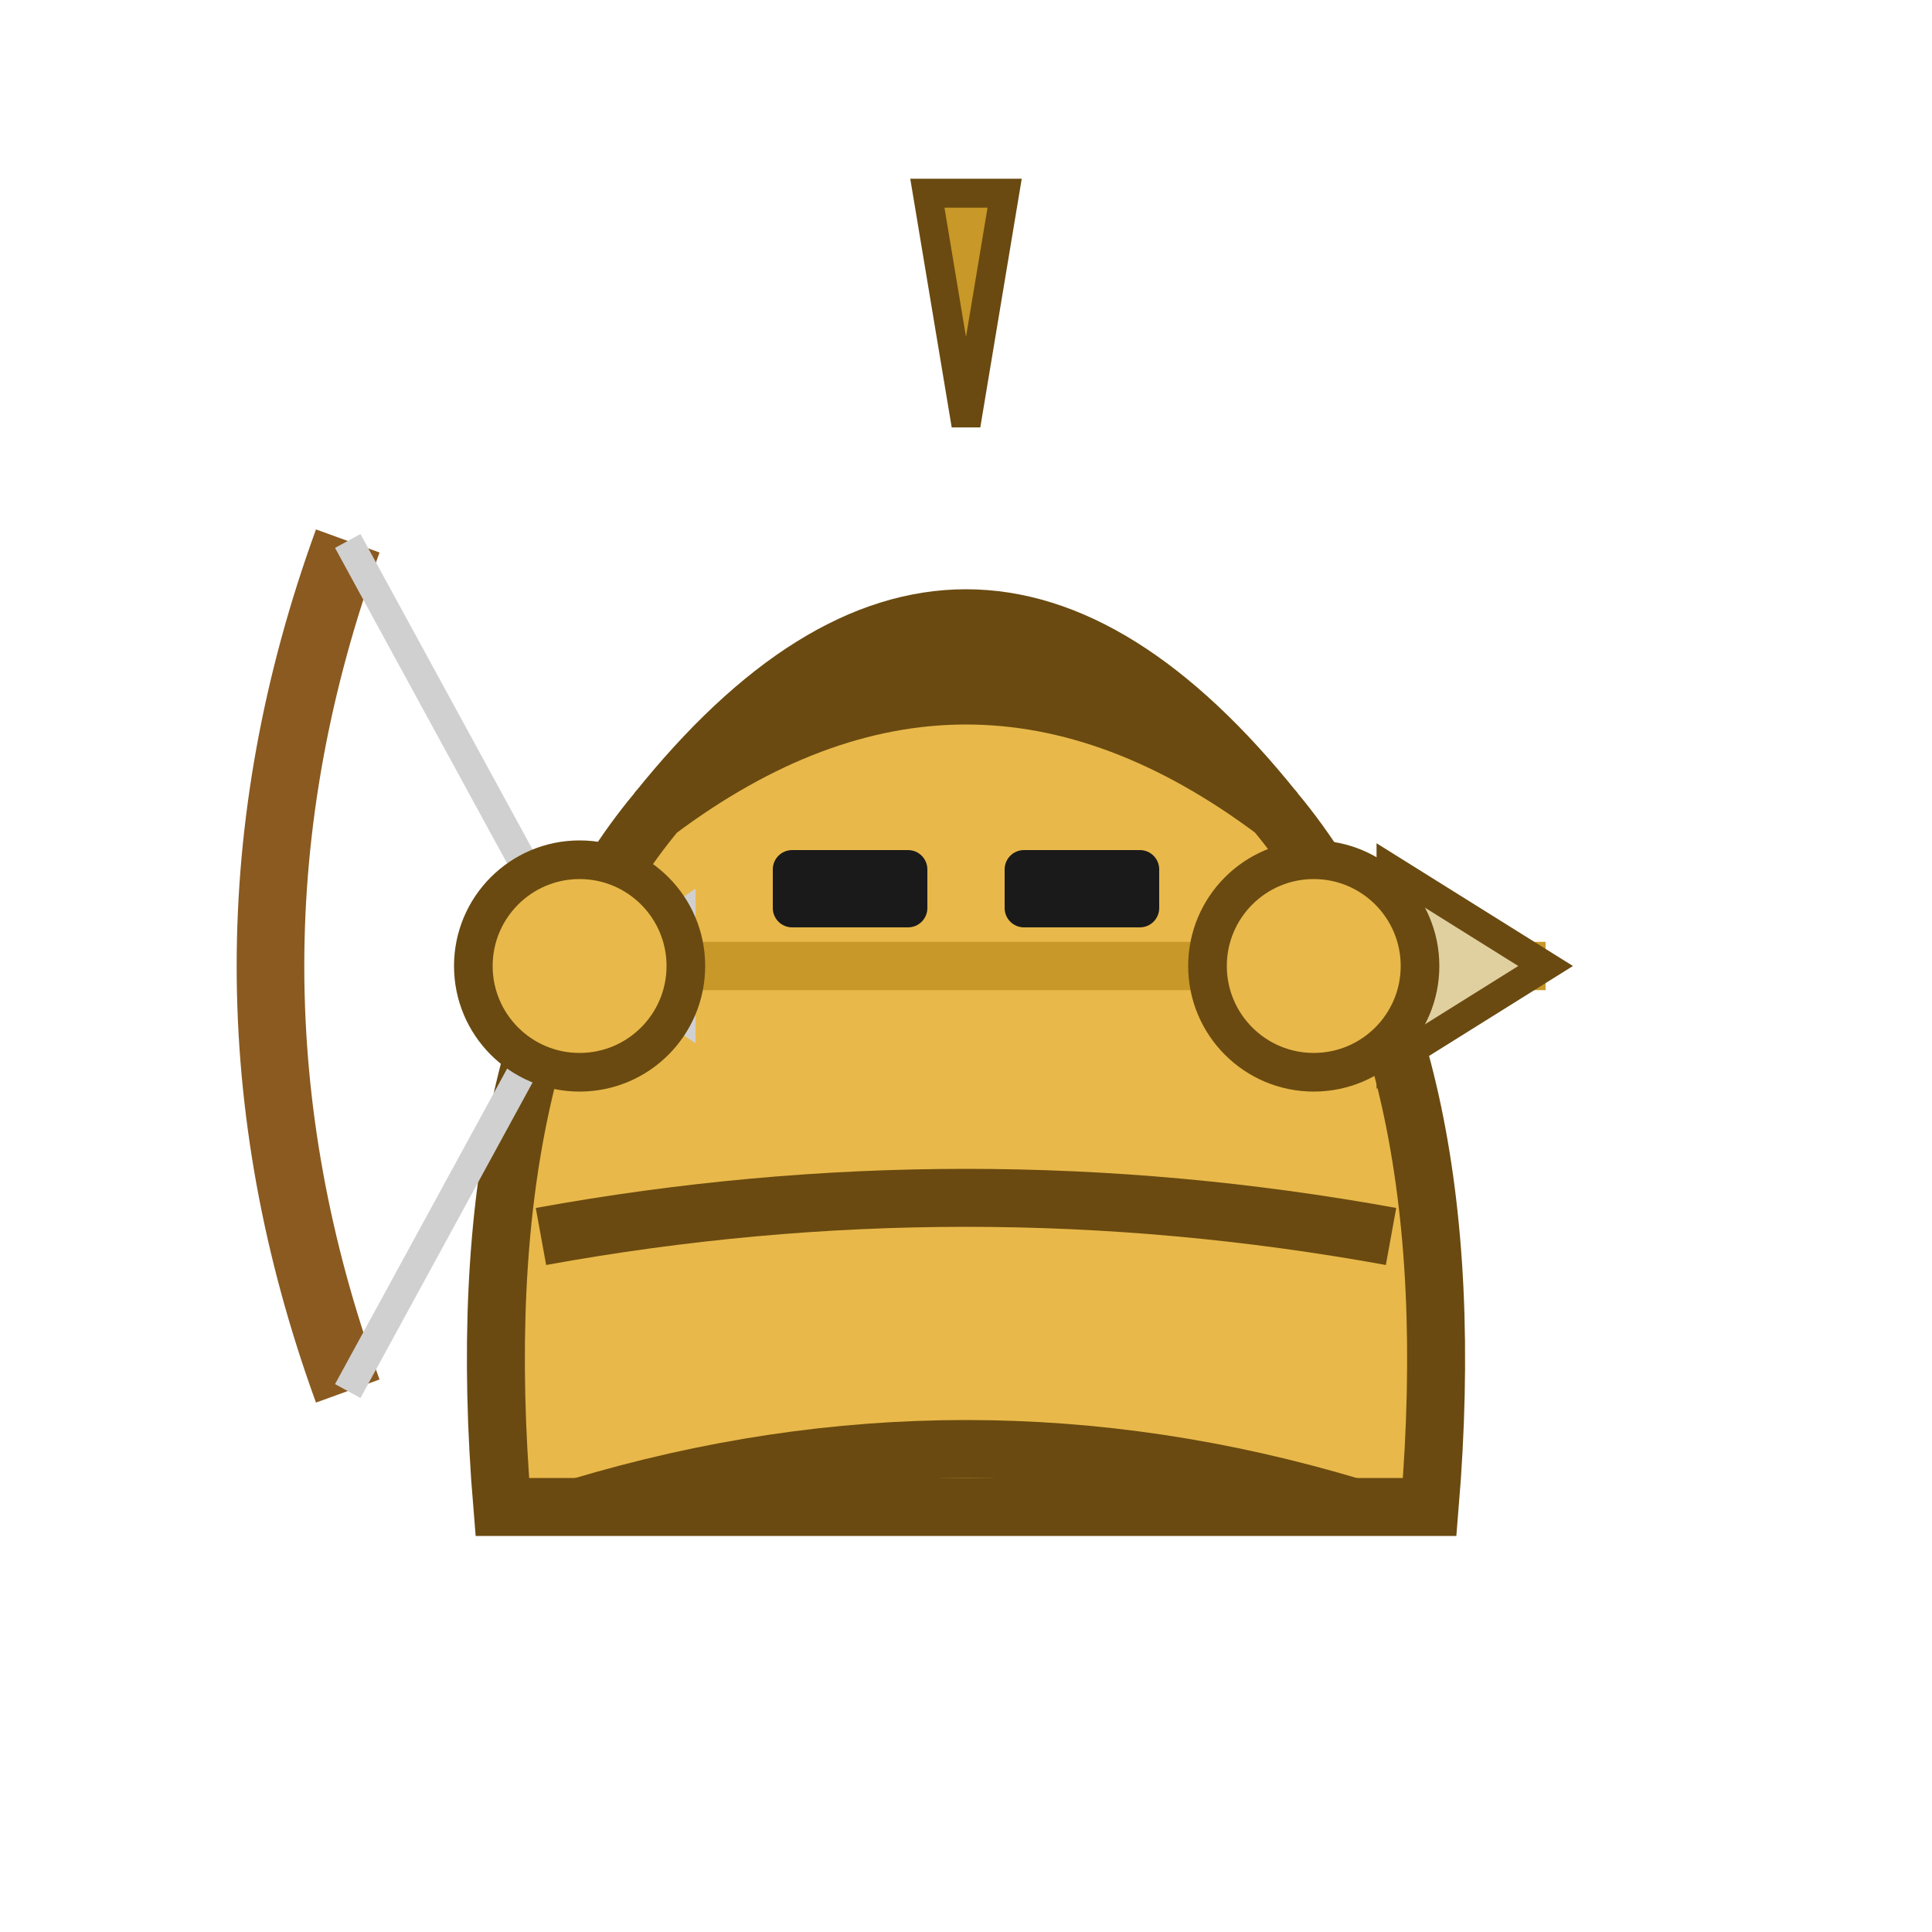
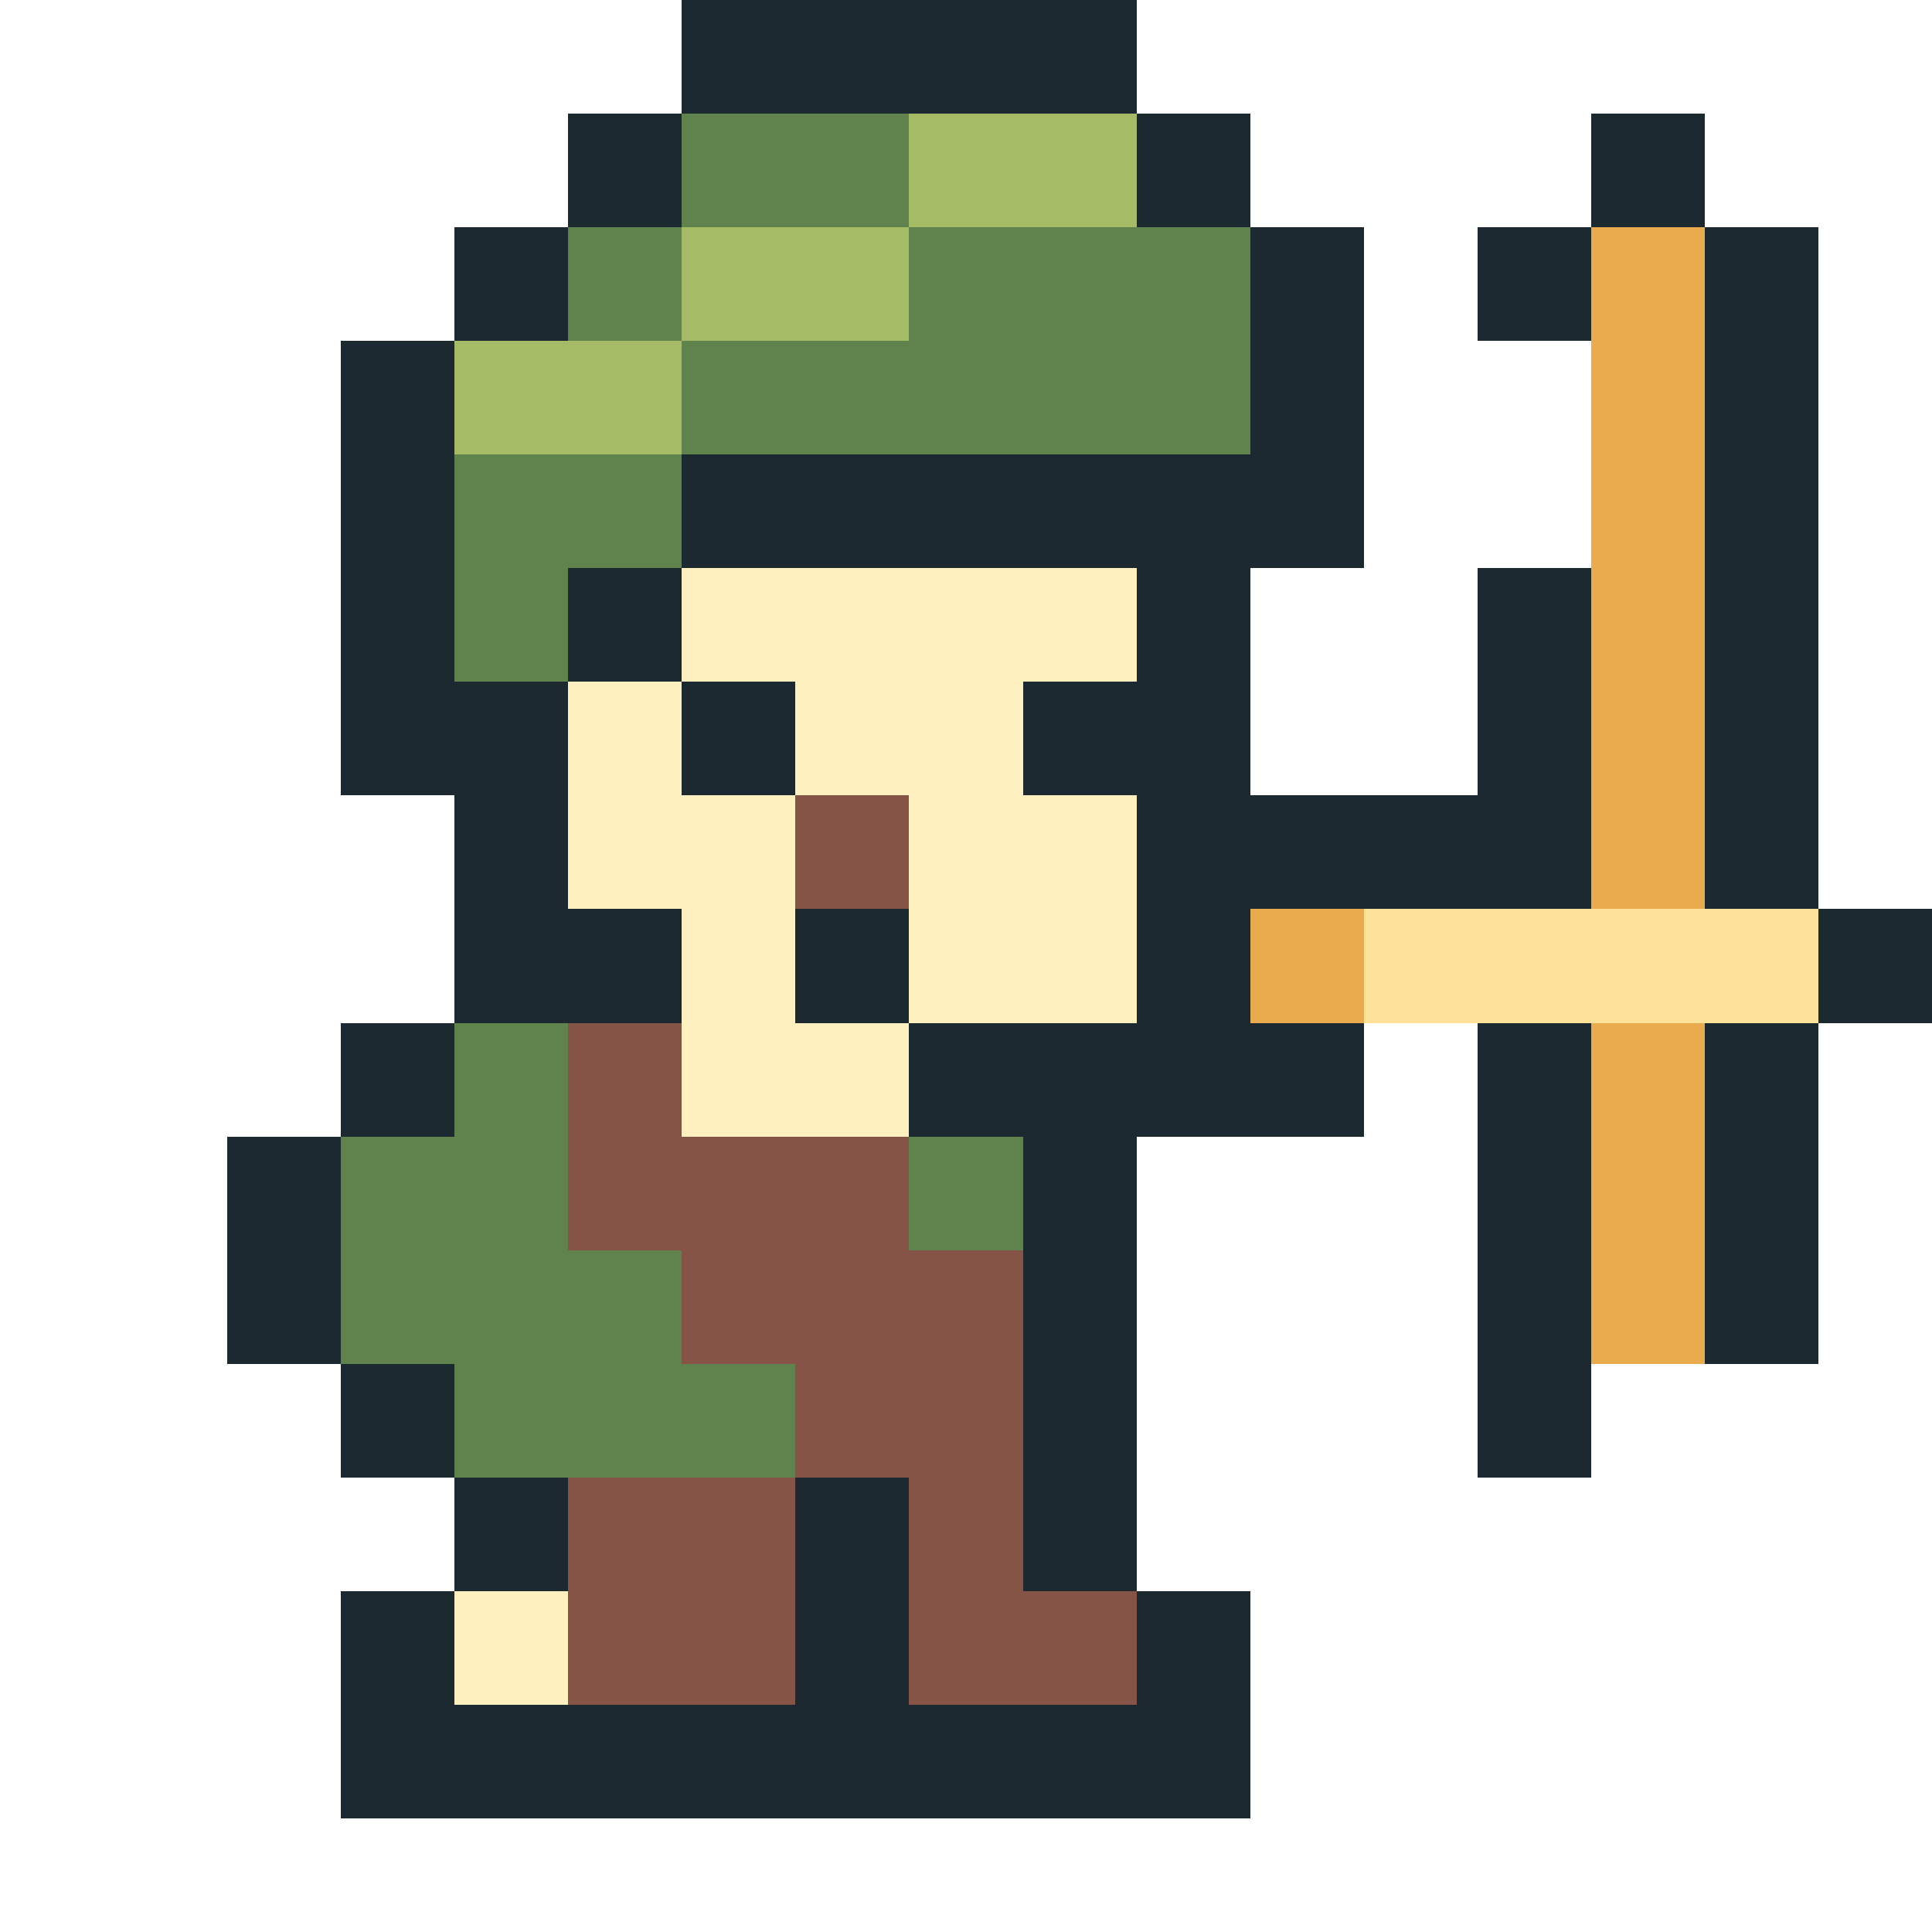
- <svg xmlns="http://www.w3.org/2000/svg" width="100" height="100" viewBox="0 0 100 100">
-   <path d="M 26 78 Q 24 54 34 42 Q 50 30 66 42 Q 76 54 74 78 Z" fill="#e8b84a" stroke="#6a4a10" stroke-width="3" />
-   <path d="M 34 42 Q 50 22 66 42 Q 58 34 50 34 Q 42 34 34 42 Z" fill="#c89828" stroke="#6a4a10" stroke-width="3" />
-   <rect x="40" y="44" width="8" height="4" rx="1" fill="#1a1a1a" />
-   <rect x="52" y="44" width="8" height="4" rx="1" fill="#1a1a1a" />
-   <path d="M 50 22 L 48 10 L 52 10 Z" fill="#c89828" stroke="#6a4a10" stroke-width="1.5" />
-   <path d="M 18 28 Q 10 50 18 72" fill="none" stroke="#8a5a20" stroke-width="3.5" />
-   <path d="M 18 28 L 30 50 L 18 72" fill="none" stroke="#d0d0d0" stroke-width="1.5" />
-   <line x1="30" y1="50" x2="80" y2="50" stroke="#c89828" stroke-width="2.5" />
-   <polygon points="80,50 72,45 72,55" fill="#e0d0a0" stroke="#6a4a10" stroke-width="1.5" />
-   <polygon points="30,50 36,46 36,54" fill="#d0d0d0" />
-   <circle cx="30" cy="50" r="5.5" fill="#e8b84a" stroke="#6a4a10" stroke-width="2" />
-   <circle cx="68" cy="50" r="5.5" fill="#e8b84a" stroke="#6a4a10" stroke-width="2" />
-   <path d="M 28 64 Q 50 60 72 64" fill="none" stroke="#6a4a10" stroke-width="3" />
-   <path d="M 30 78 Q 50 72 70 78" fill="none" stroke="#6a4a10" stroke-width="3" />
+ <svg xmlns="http://www.w3.org/2000/svg" width="68" height="68" viewBox="0 0 17 17" shape-rendering="crispEdges">
+   <path fill="#1d2930" d="M6 0h4v1h-4z M5 1h1v1h-1z M10 1h1v1h-1z M14 1h1v1h-1z M4 2h1v1h-1z M11 2h1v1h-1z M13 2h1v1h-1z M15 2h1v1h-1z M3 3h1v1h-1z M11 3h1v1h-1z M15 3h1v1h-1z M3 4h1v1h-1z M6 4h6v1h-6z M15 4h1v1h-1z M3 5h1v1h-1z M5 5h1v1h-1z M10 5h1v1h-1z M13 5h1v1h-1z M15 5h1v1h-1z M3 6h2v1h-2z M6 6h1v1h-1z M9 6h2v1h-2z M13 6h1v1h-1z M15 6h1v1h-1z M4 7h1v1h-1z M10 7h4v1h-4z M15 7h1v1h-1z M4 8h2v1h-2z M7 8h1v1h-1z M10 8h1v1h-1z M16 8h1v1h-1z M3 9h1v1h-1z M8 9h4v1h-4z M13 9h1v1h-1z M15 9h1v1h-1z M2 10h1v1h-1z M9 10h1v1h-1z M13 10h1v1h-1z M15 10h1v1h-1z M2 11h1v1h-1z M9 11h1v1h-1z M13 11h1v1h-1z M15 11h1v1h-1z M3 12h1v1h-1z M9 12h1v1h-1z M13 12h1v1h-1z M4 13h1v1h-1z M7 13h1v1h-1z M9 13h1v1h-1z M3 14h1v1h-1z M7 14h1v1h-1z M10 14h1v1h-1z M3 15h8v1h-8z" />
+   <path fill="#60824d" d="M6 1h2v1h-2z M5 2h1v1h-1z M8 2h3v1h-3z M6 3h5v1h-5z M4 4h2v1h-2z M4 5h1v1h-1z M4 9h1v1h-1z M3 10h2v1h-2z M8 10h1v1h-1z M3 11h3v1h-3z M4 12h3v1h-3z" />
+   <path fill="#a6bb65" d="M8 1h2v1h-2z M6 2h2v1h-2z M4 3h2v1h-2z" />
+   <path fill="#e9ab4e" d="M14 2h1v1h-1z M14 3h1v1h-1z M14 4h1v1h-1z M14 5h1v1h-1z M14 6h1v1h-1z M14 7h1v1h-1z M11 8h1v1h-1z M14 9h1v1h-1z M14 10h1v1h-1z M14 11h1v1h-1z" />
+   <path fill="#fff0bf" d="M6 5h4v1h-4z M5 6h1v1h-1z M7 6h2v1h-2z M5 7h2v1h-2z M8 7h2v1h-2z M6 8h1v1h-1z M8 8h2v1h-2z M6 9h2v1h-2z M4 14h1v1h-1z" />
+   <path fill="#855447" d="M7 7h1v1h-1z M5 9h1v1h-1z M5 10h3v1h-3z M6 11h3v1h-3z M7 12h2v1h-2z M5 13h2v1h-2z M8 13h1v1h-1z M5 14h2v1h-2z M8 14h2v1h-2z" />
+   <path fill="#ffe29a" d="M12 8h4v1h-4z" />
</svg>
